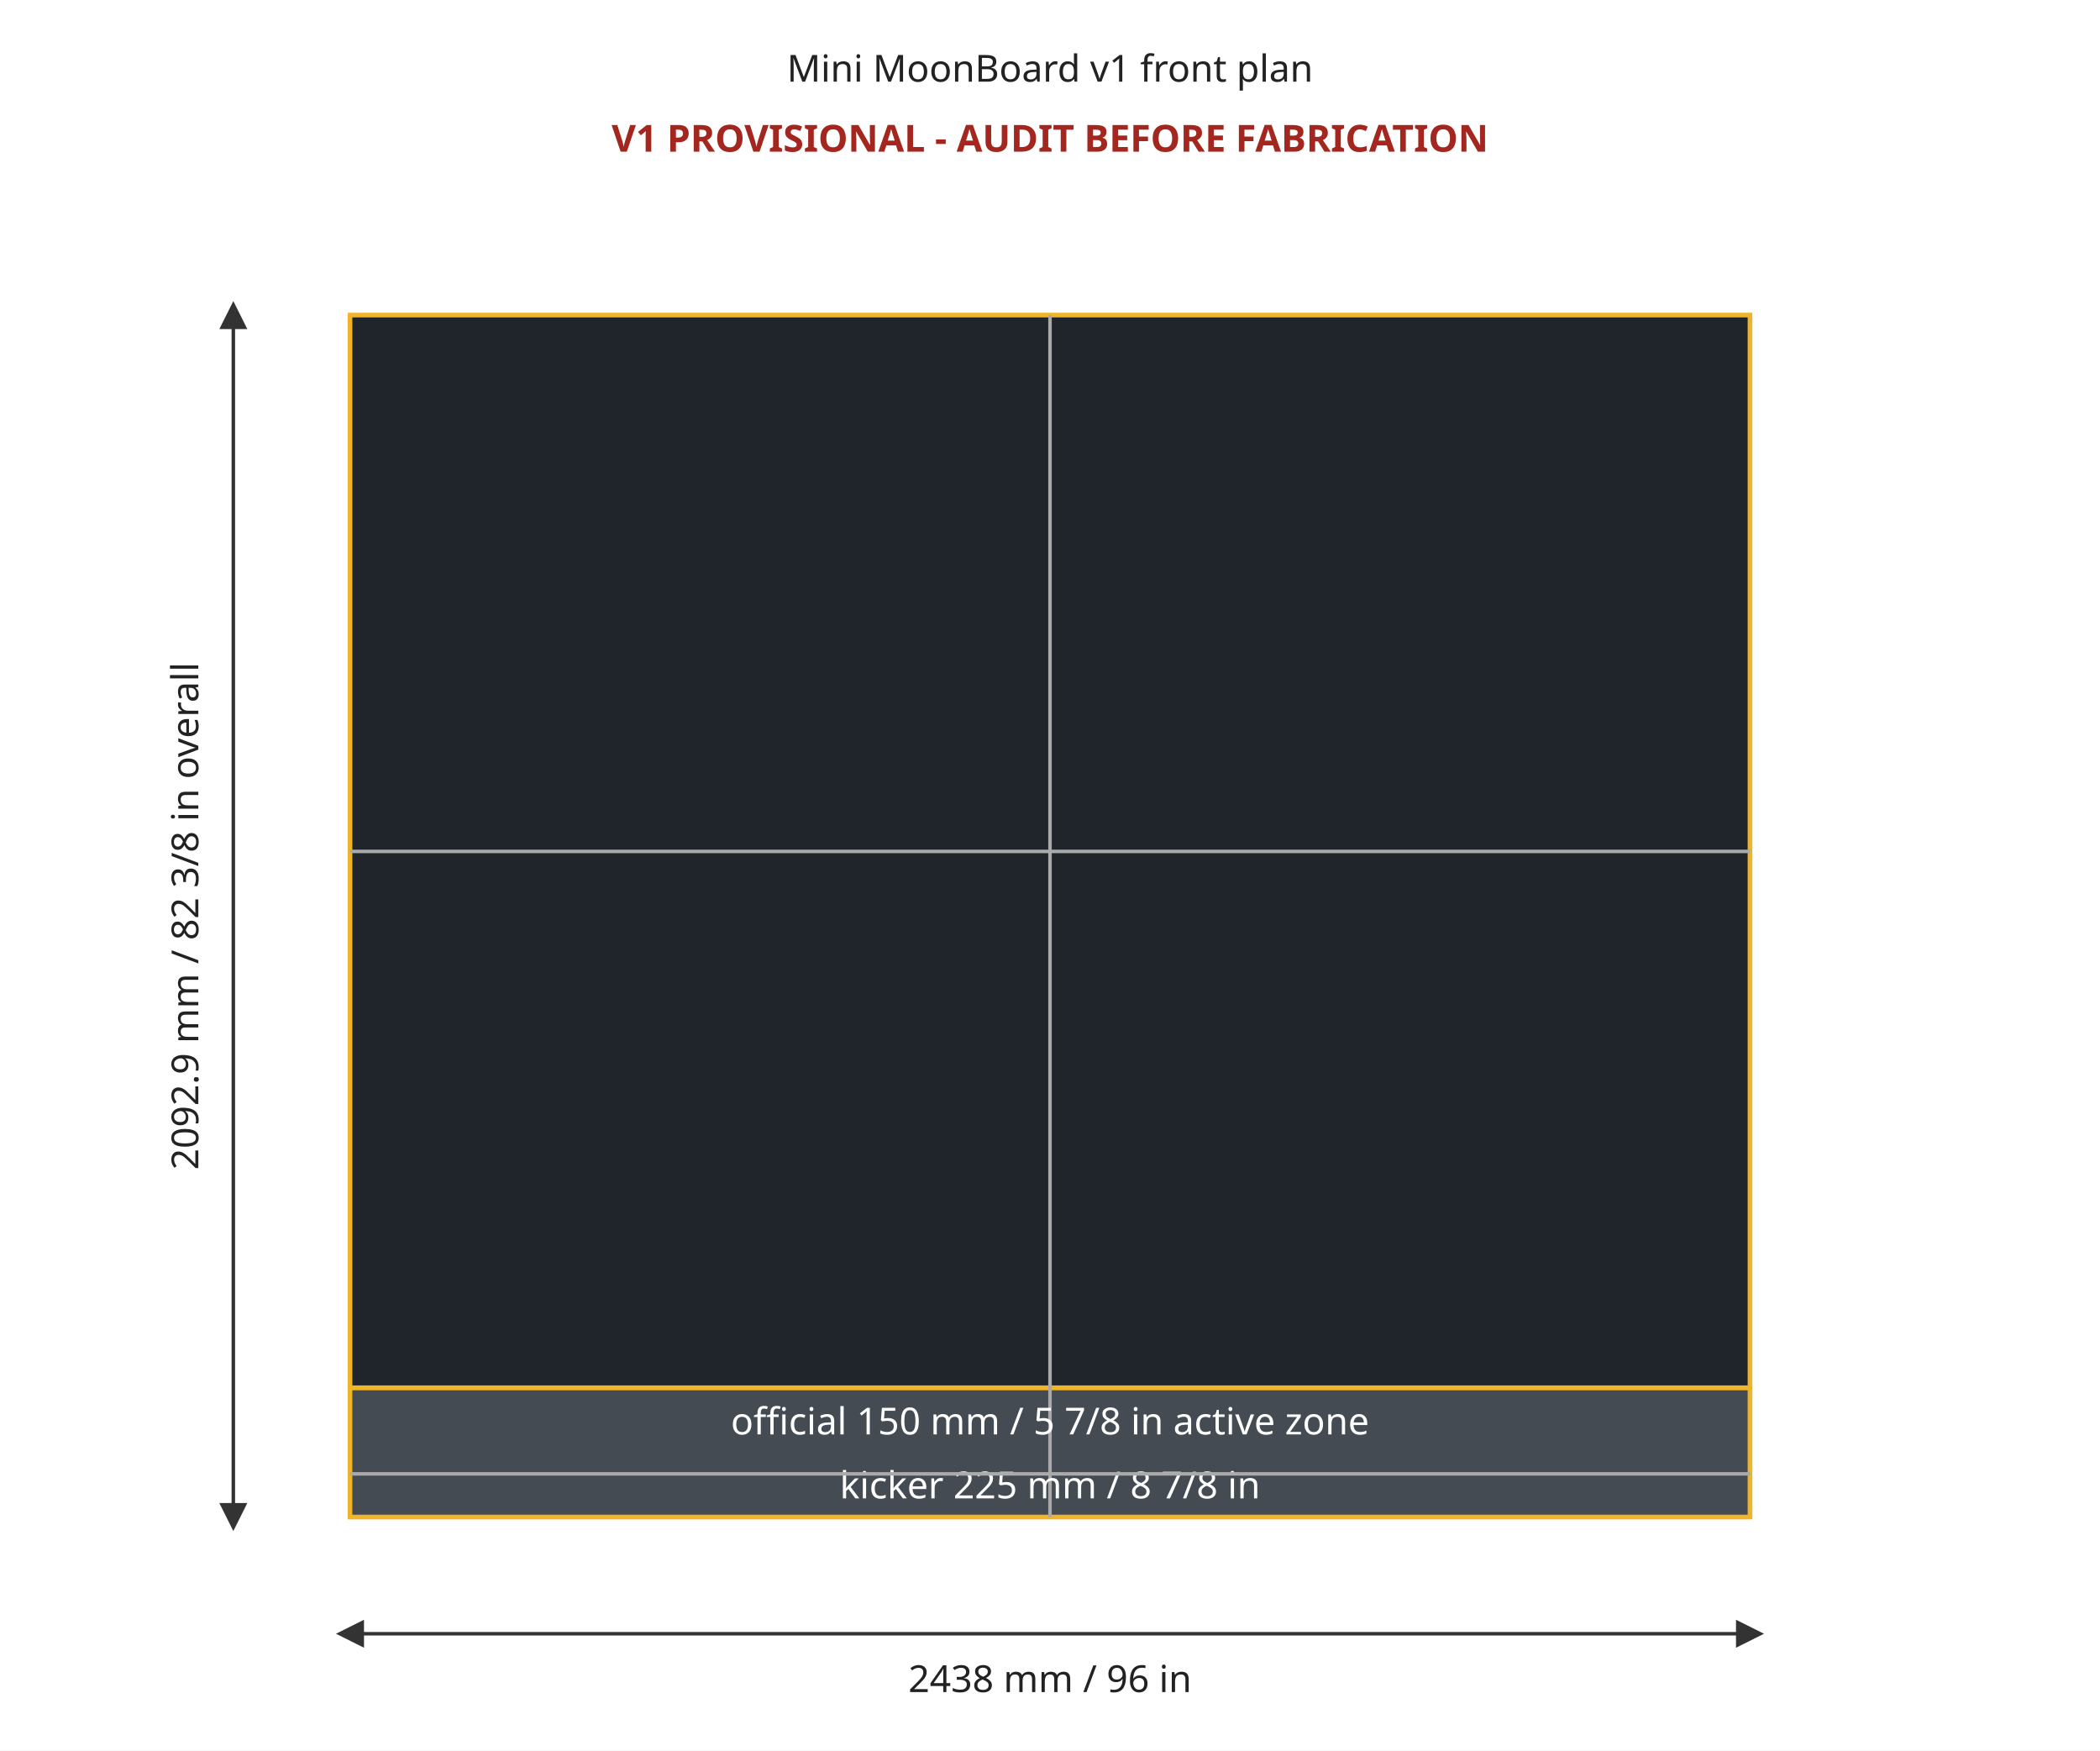
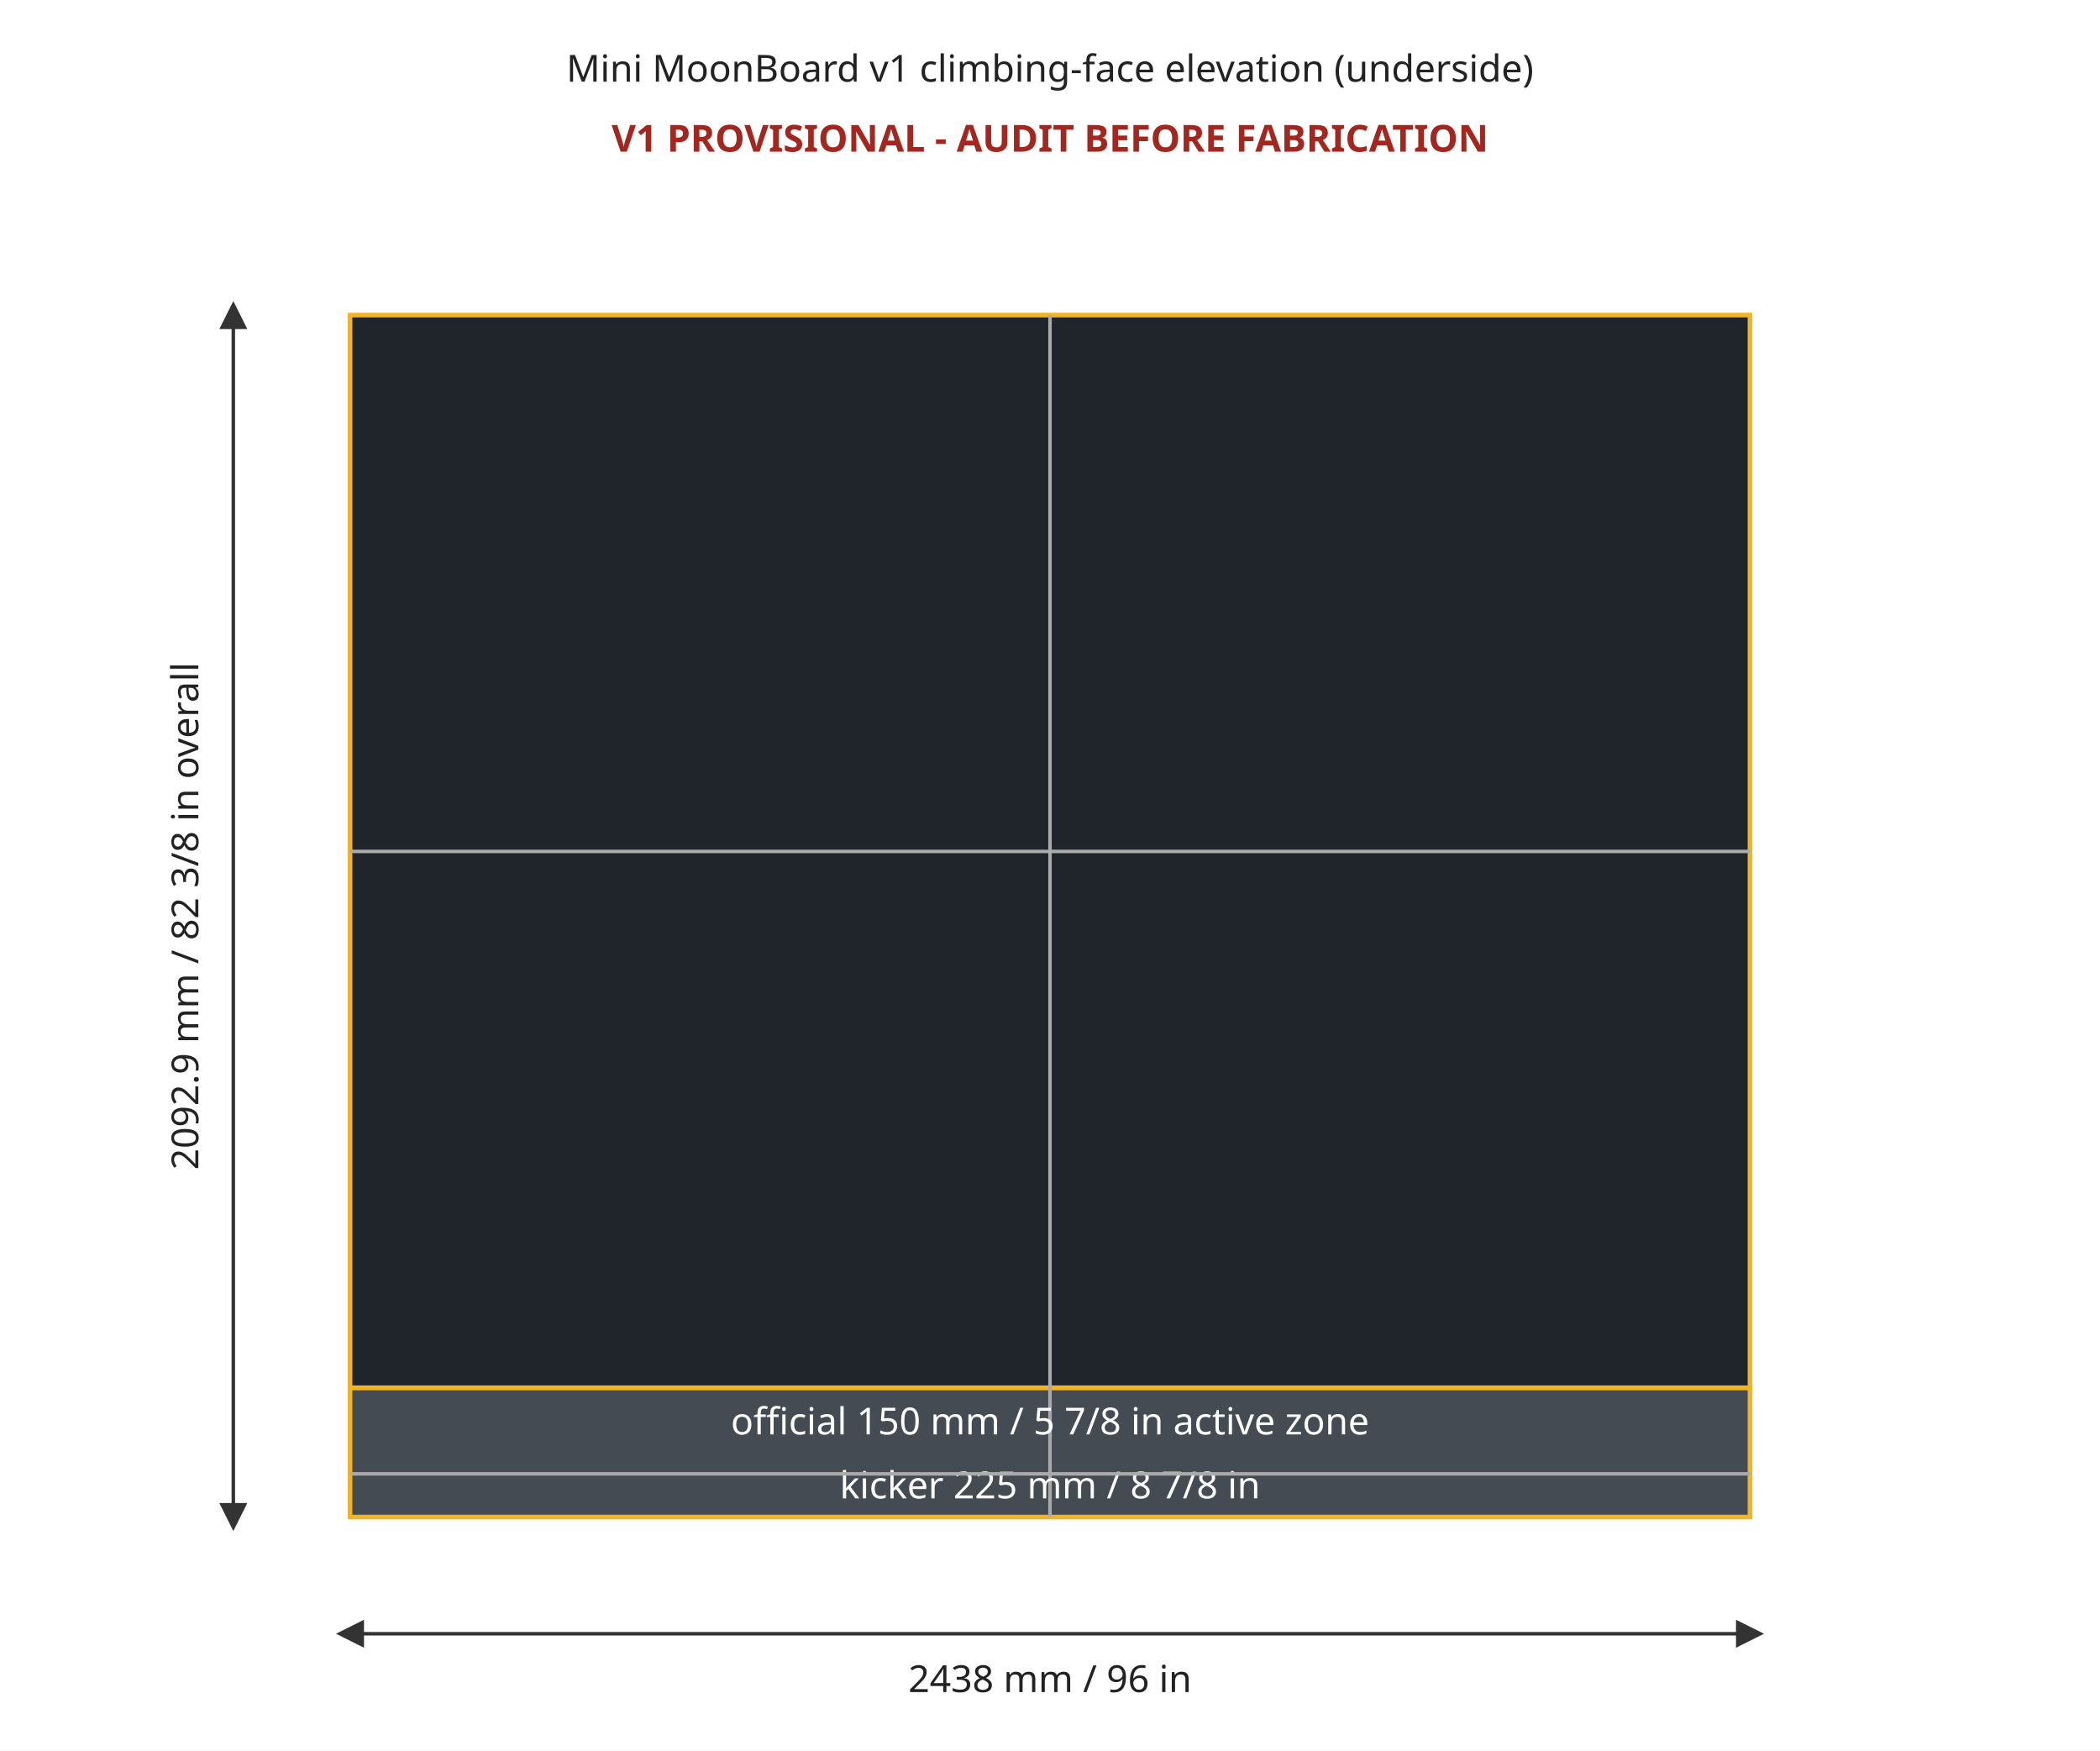
<svg xmlns="http://www.w3.org/2000/svg" width="900" height="750" viewBox="0 0 900 750" data-units="mm">
  <defs>
    <marker id="arrow" markerWidth="8" markerHeight="8" refX="4" refY="4" orient="auto-start-reverse">
      <path d="M 0 0 L 8 4 L 0 8 z" fill="#333" />
    </marker>
  </defs>
  <style>
    .panel { fill: #20252b; stroke: #f0b429; stroke-width: 2; }
    .kicker { fill: #444b53; stroke: #f0b429; stroke-width: 2; }
    .seam { stroke: #aaa; stroke-width: 1.5; }
    .dim { stroke: #333; stroke-width: 1.5; marker-start: url(#arrow); marker-end: url(#arrow); }
    .guide { stroke: #777; stroke-width: 1; stroke-dasharray: 5 5; }
    text { fill: #222; font: 16px sans-serif; }
    .on-dark { fill: white; }
    .warning { fill: #a3261f; font-weight: bold; }
  </style>
  <rect width="900" height="750" fill="white" />
-   <text x="450" y="35" text-anchor="middle" font-size="24">Mini MoonBoard v1 front plan</text>
+   <text x="450" y="35" text-anchor="middle" font-size="24">Mini MoonBoard v1 climbing-face elevation (underside)</text>
  <text class="warning" x="450" y="65" text-anchor="middle">V1 PROVISIONAL - AUDIT BEFORE FABRICATION</text>
  <rect class="kicker" x="150.0" y="594.6" width="600.0" height="55.4" />
  <rect class="panel" x="150.0" y="135.0" width="600.0" height="459.6" />
  <line class="seam" x1="450.0" y1="135.0" x2="450.0" y2="650.0" />
  <line class="seam" x1="150.0" y1="364.8" x2="750.0" y2="364.8" />
  <line class="dim" x1="150.0" y1="700" x2="750.0" y2="700" />
  <text x="450.0" y="725" text-anchor="middle">2438 mm / 96 in</text>
  <line class="dim" x1="100" y1="135.0" x2="100" y2="650.0" />
  <text x="85" y="392.5" text-anchor="middle" transform="rotate(-90 85 392.5)">2092.9 mm / 82 3/8 in overall</text>
  <text class="on-dark" x="450.0" y="642.0" text-anchor="middle">kicker 225 mm / 8 7/8 in</text>
  <line class="seam" x1="150.0" y1="631.5" x2="750.0" y2="631.5" />
  <text class="on-dark" x="450.0" y="614.6" text-anchor="middle">official 150 mm / 5 7/8 in active zone</text>
</svg>
